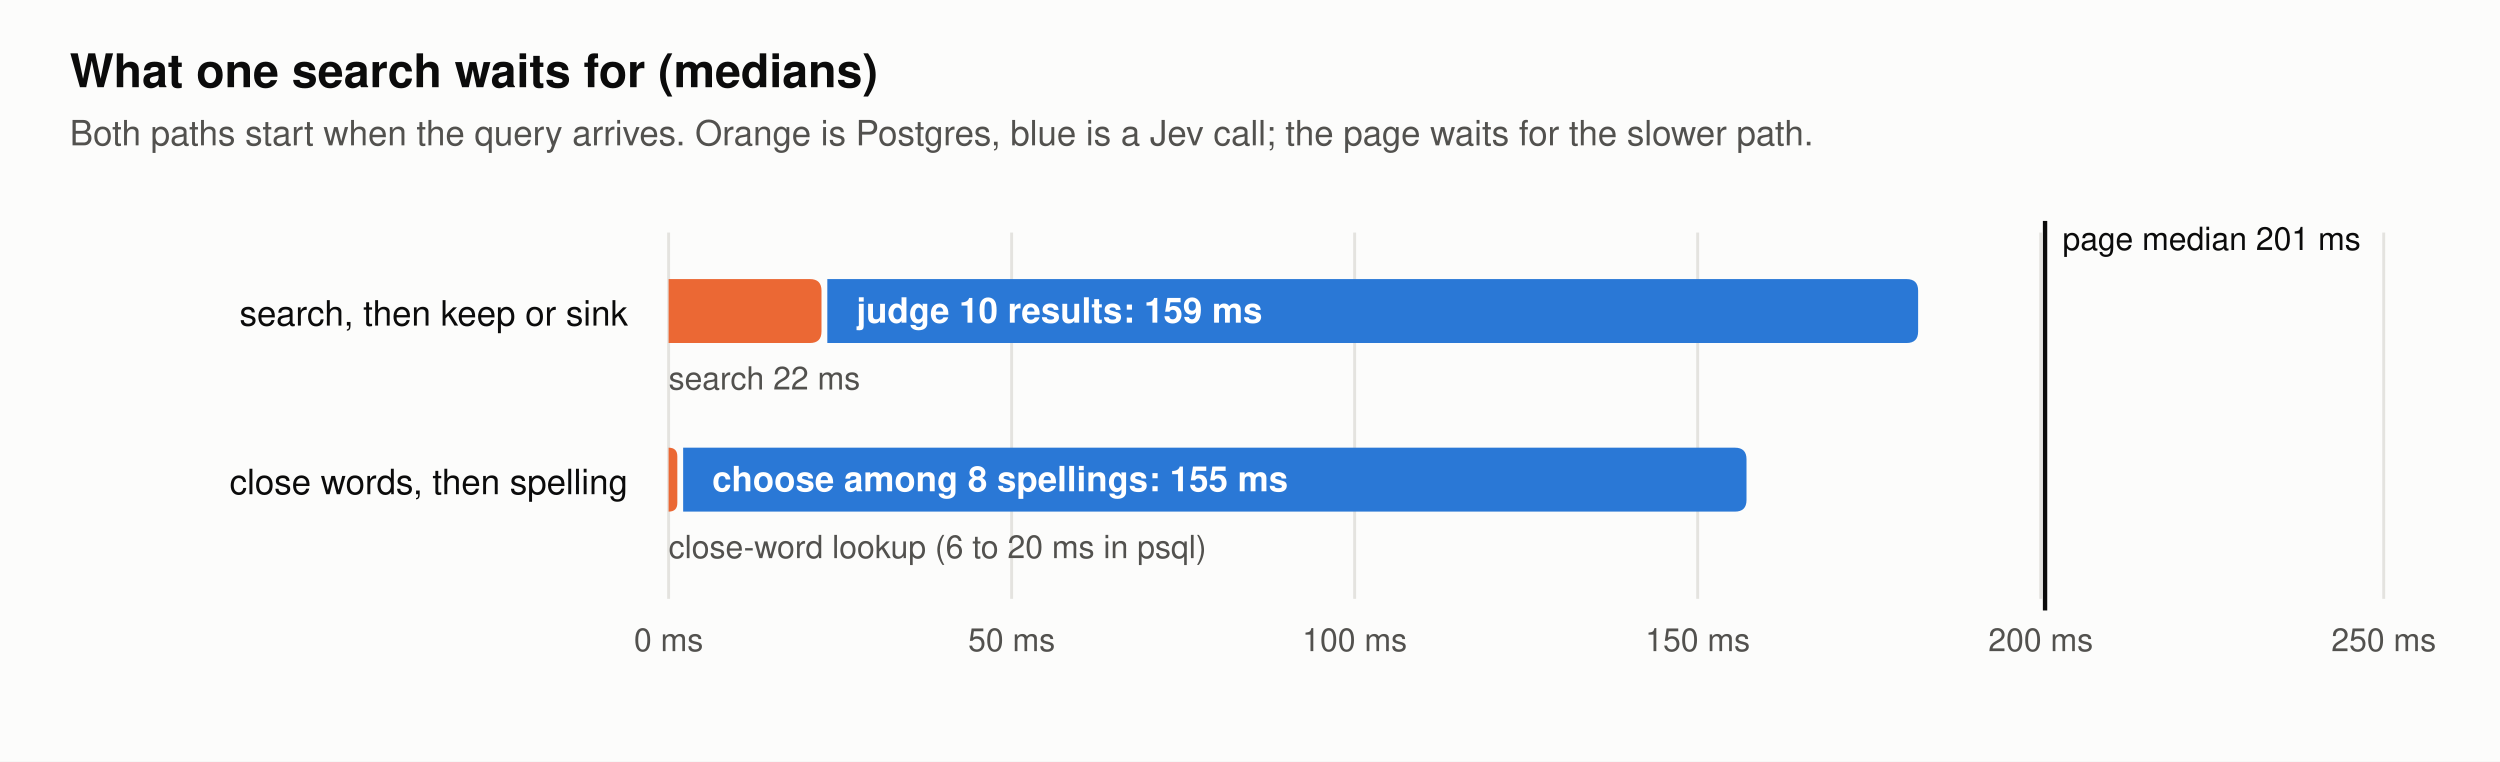
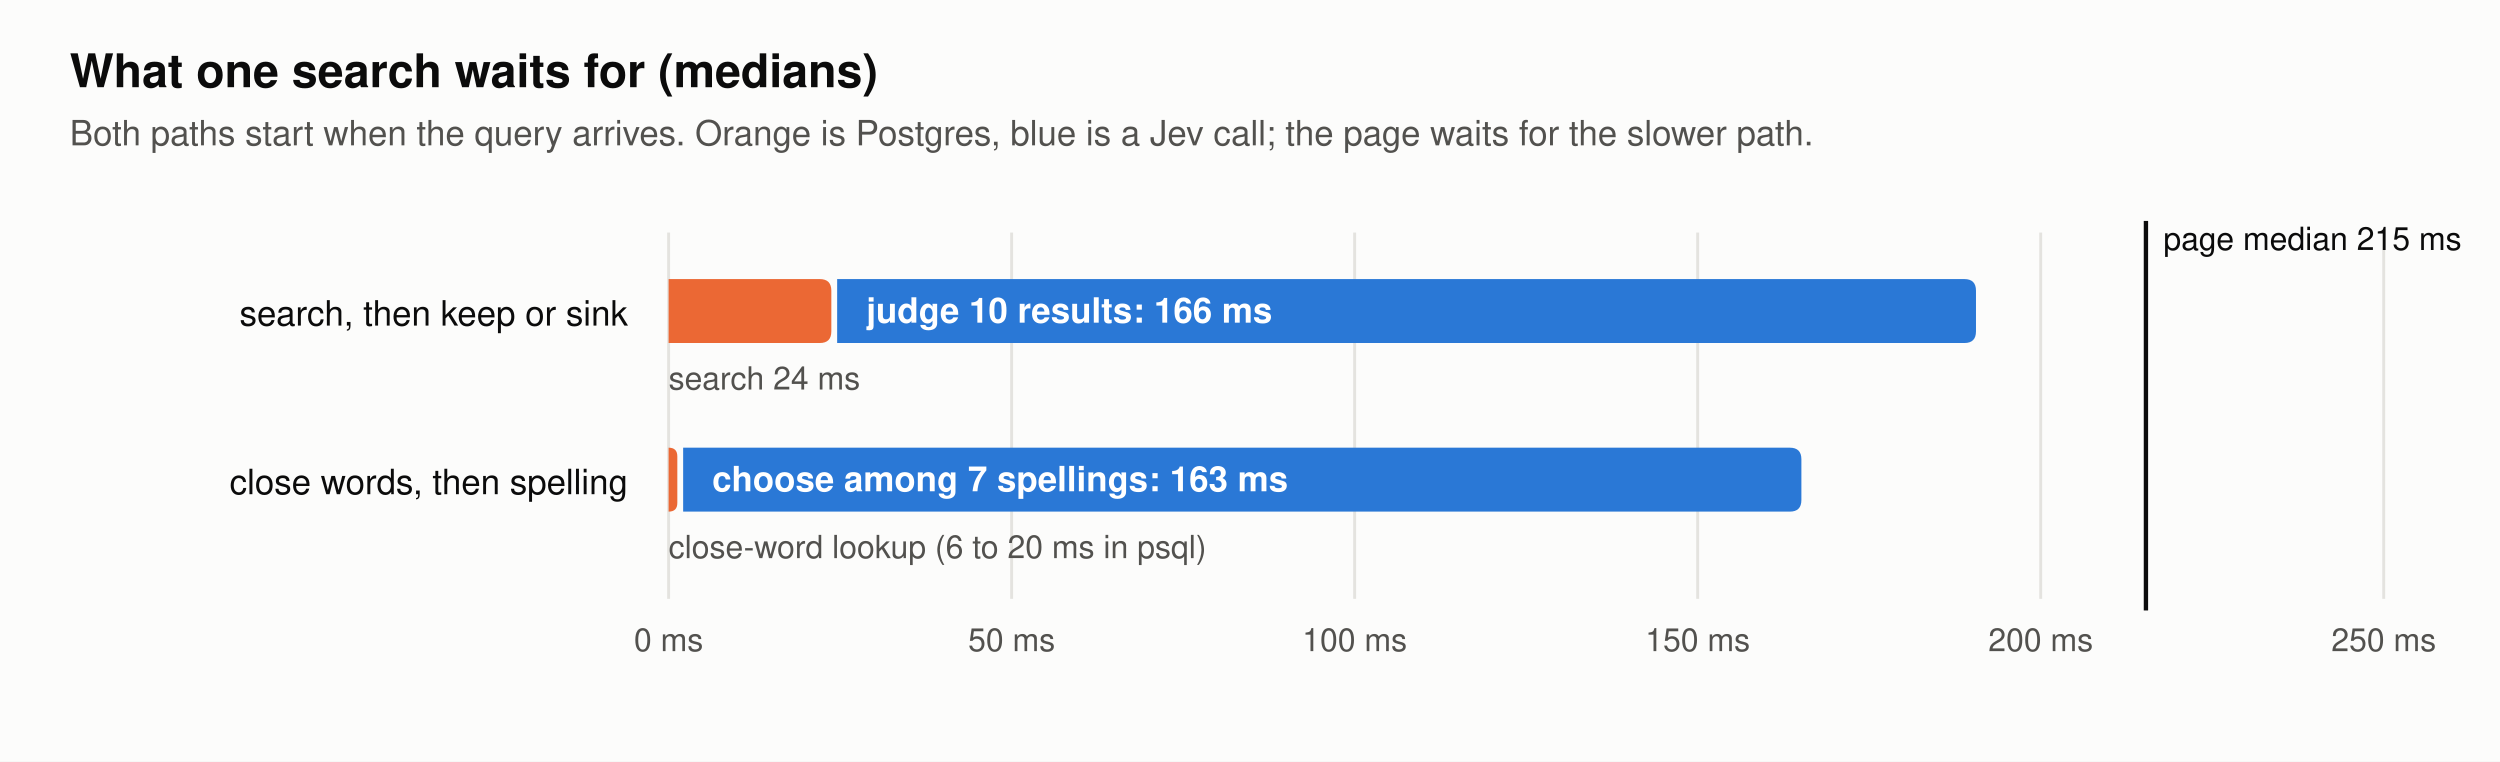
<svg xmlns="http://www.w3.org/2000/svg" width="860" height="262" viewBox="0 0 860 262" role="img" font-family="-apple-system, 'Segoe UI', Helvetica, Arial, sans-serif">
  <rect width="860" height="262" fill="#fcfcfb" />
  <text x="24.0" y="30.0" font-size="16" fill="#0b0b0b" font-weight="600">What one search waits for (medians)</text>
  <text x="24.0" y="50.0" font-size="12" fill="#52514e">Both paths start when the query arrives. Orange is Postgres, blue is a Jev call; the page waits for the slower path.</text>
  <line x1="230.0" y1="80.0" x2="230.0" y2="206.0" stroke="#e4e3df" stroke-width="1" />
  <text x="230.0" y="224.0" font-size="11" fill="#52514e" text-anchor="middle">0 ms</text>
  <line x1="348.0" y1="80.0" x2="348.0" y2="206.0" stroke="#e4e3df" stroke-width="1" />
  <text x="348.0" y="224.0" font-size="11" fill="#52514e" text-anchor="middle">50 ms</text>
  <line x1="466.0" y1="80.0" x2="466.0" y2="206.0" stroke="#e4e3df" stroke-width="1" />
  <text x="466.0" y="224.0" font-size="11" fill="#52514e" text-anchor="middle">100 ms</text>
  <line x1="584.0" y1="80.0" x2="584.0" y2="206.0" stroke="#e4e3df" stroke-width="1" />
  <text x="584.0" y="224.0" font-size="11" fill="#52514e" text-anchor="middle">150 ms</text>
  <line x1="702.0" y1="80.0" x2="702.0" y2="206.0" stroke="#e4e3df" stroke-width="1" />
  <text x="702.0" y="224.0" font-size="11" fill="#52514e" text-anchor="middle">200 ms</text>
  <line x1="820.0" y1="80.0" x2="820.0" y2="206.0" stroke="#e4e3df" stroke-width="1" />
  <text x="820.0" y="224.0" font-size="11" fill="#52514e" text-anchor="middle">250 ms</text>
  <text x="216.0" y="112.0" font-size="12" fill="#0b0b0b" text-anchor="end">search, then keep or sink</text>
-   <path d="M230,96H278.595Q282.595,96 282.595,100V114Q282.595,118 278.595,118H230Z" fill="#eb6834" />
-   <path d="M284.595,96H655.835Q659.835,96 659.835,100V114Q659.835,118 655.835,118H284.595Z" fill="#2a78d6" />
-   <text x="294.6" y="111.0" font-size="12" fill="#ffffff" font-weight="600">judge 10 results: 159 ms</text>
-   <text x="230.0" y="134.0" font-size="11" fill="#52514e">search 22 ms</text>
+   <path d="M230,96H281.978Q285.978,96 285.978,100V114Q285.978,118 281.978,118H230Z" fill="#eb6834" />
+   <path d="M287.978,96H675.738Q679.738,96 679.738,100V114Q679.738,118 675.738,118H287.978Z" fill="#2a78d6" />
+   <text x="298.0" y="111.0" font-size="12" fill="#ffffff" font-weight="600">judge 10 results: 166 ms</text>
+   <text x="230.0" y="134.0" font-size="11" fill="#52514e">search 24 ms</text>
  <text x="216.0" y="170.0" font-size="12" fill="#0b0b0b" text-anchor="end">close words, then spelling</text>
  <path d="M230,154H230Q233,154 233,157V173Q233,176 230,176H230Z" fill="#eb6834" />
-   <path d="M235,154H596.8Q600.8,154 600.8,158V172Q600.8,176 596.8,176H235Z" fill="#2a78d6" />
-   <text x="245.0" y="169.0" font-size="12" fill="#ffffff" font-weight="600">choose among 8 spellings: 155 ms</text>
+   <path d="M235,154H615.68Q619.68,154 619.68,158V172Q619.68,176 615.68,176H235Z" fill="#2a78d6" />
+   <text x="245.0" y="169.0" font-size="12" fill="#ffffff" font-weight="600">choose among 7 spellings: 163 ms</text>
  <text x="230.0" y="192.0" font-size="11" fill="#52514e">close-word lookup (6 to 20 ms in psql)</text>
-   <line x1="703.5" y1="76.0" x2="703.5" y2="210.0" stroke="#0b0b0b" stroke-width="1.5" />
-   <text x="709.5" y="86.0" font-size="11" fill="#0b0b0b">page median 201 ms</text>
+   <line x1="738.2" y1="76.0" x2="738.2" y2="210.0" stroke="#0b0b0b" stroke-width="1.5" />
+   <text x="744.2" y="86.0" font-size="11" fill="#0b0b0b">page median 215 ms</text>
</svg>
